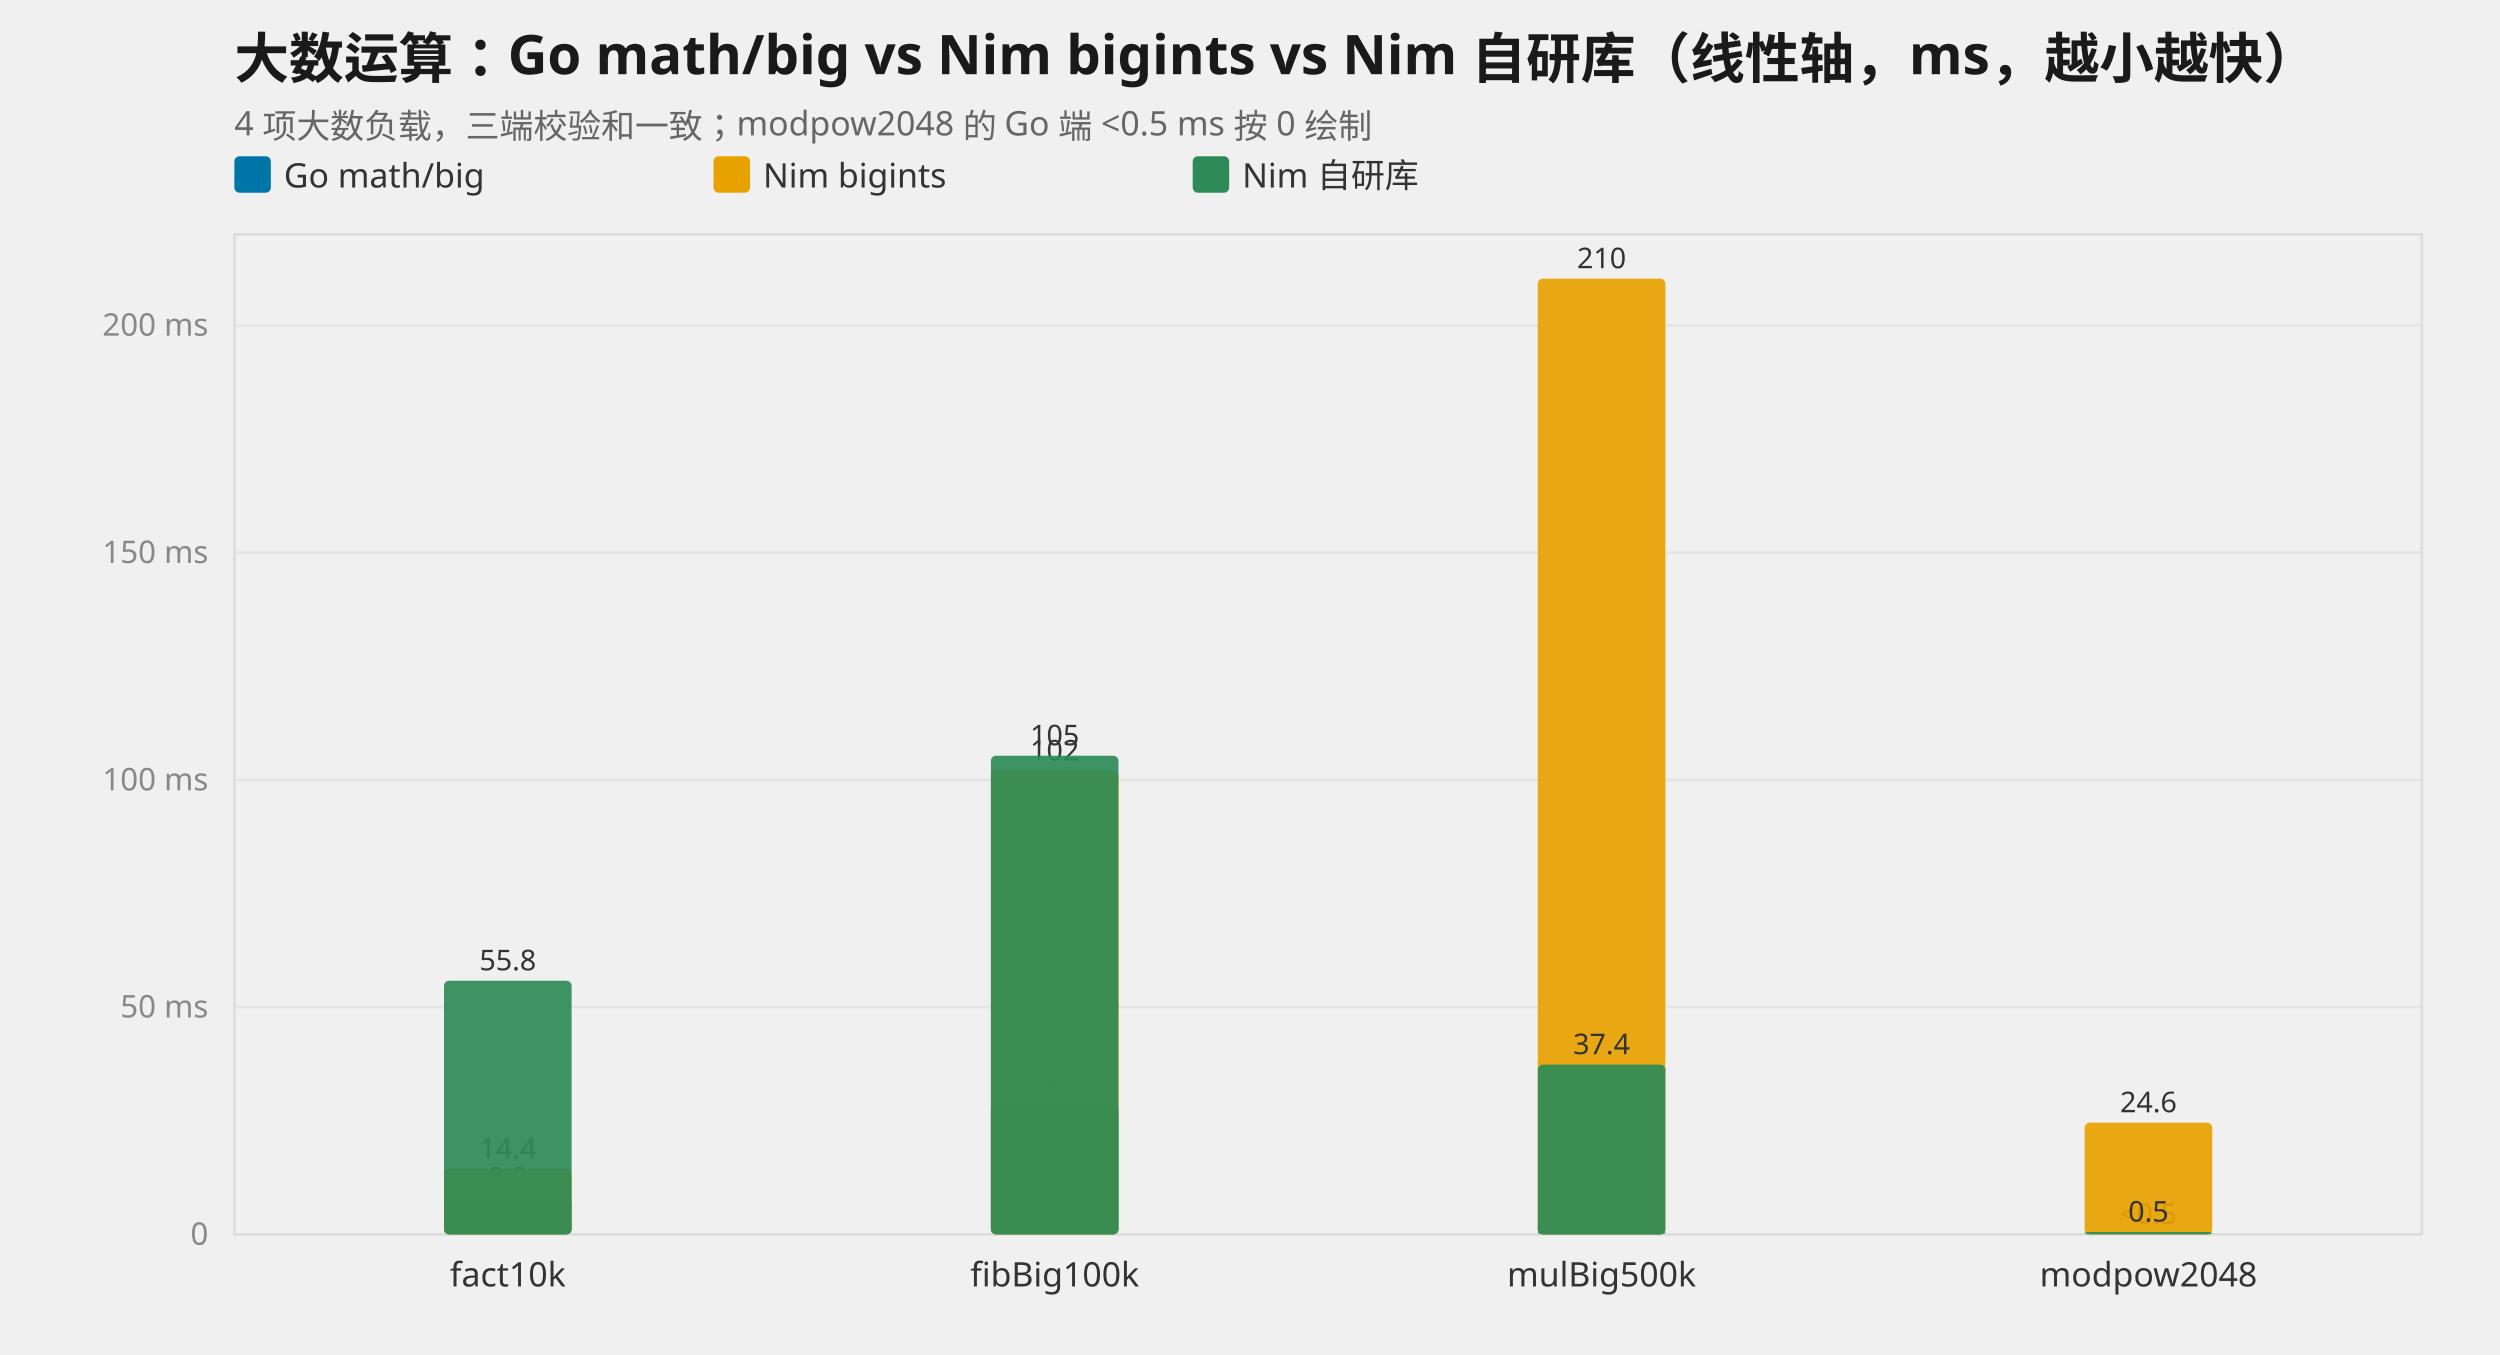
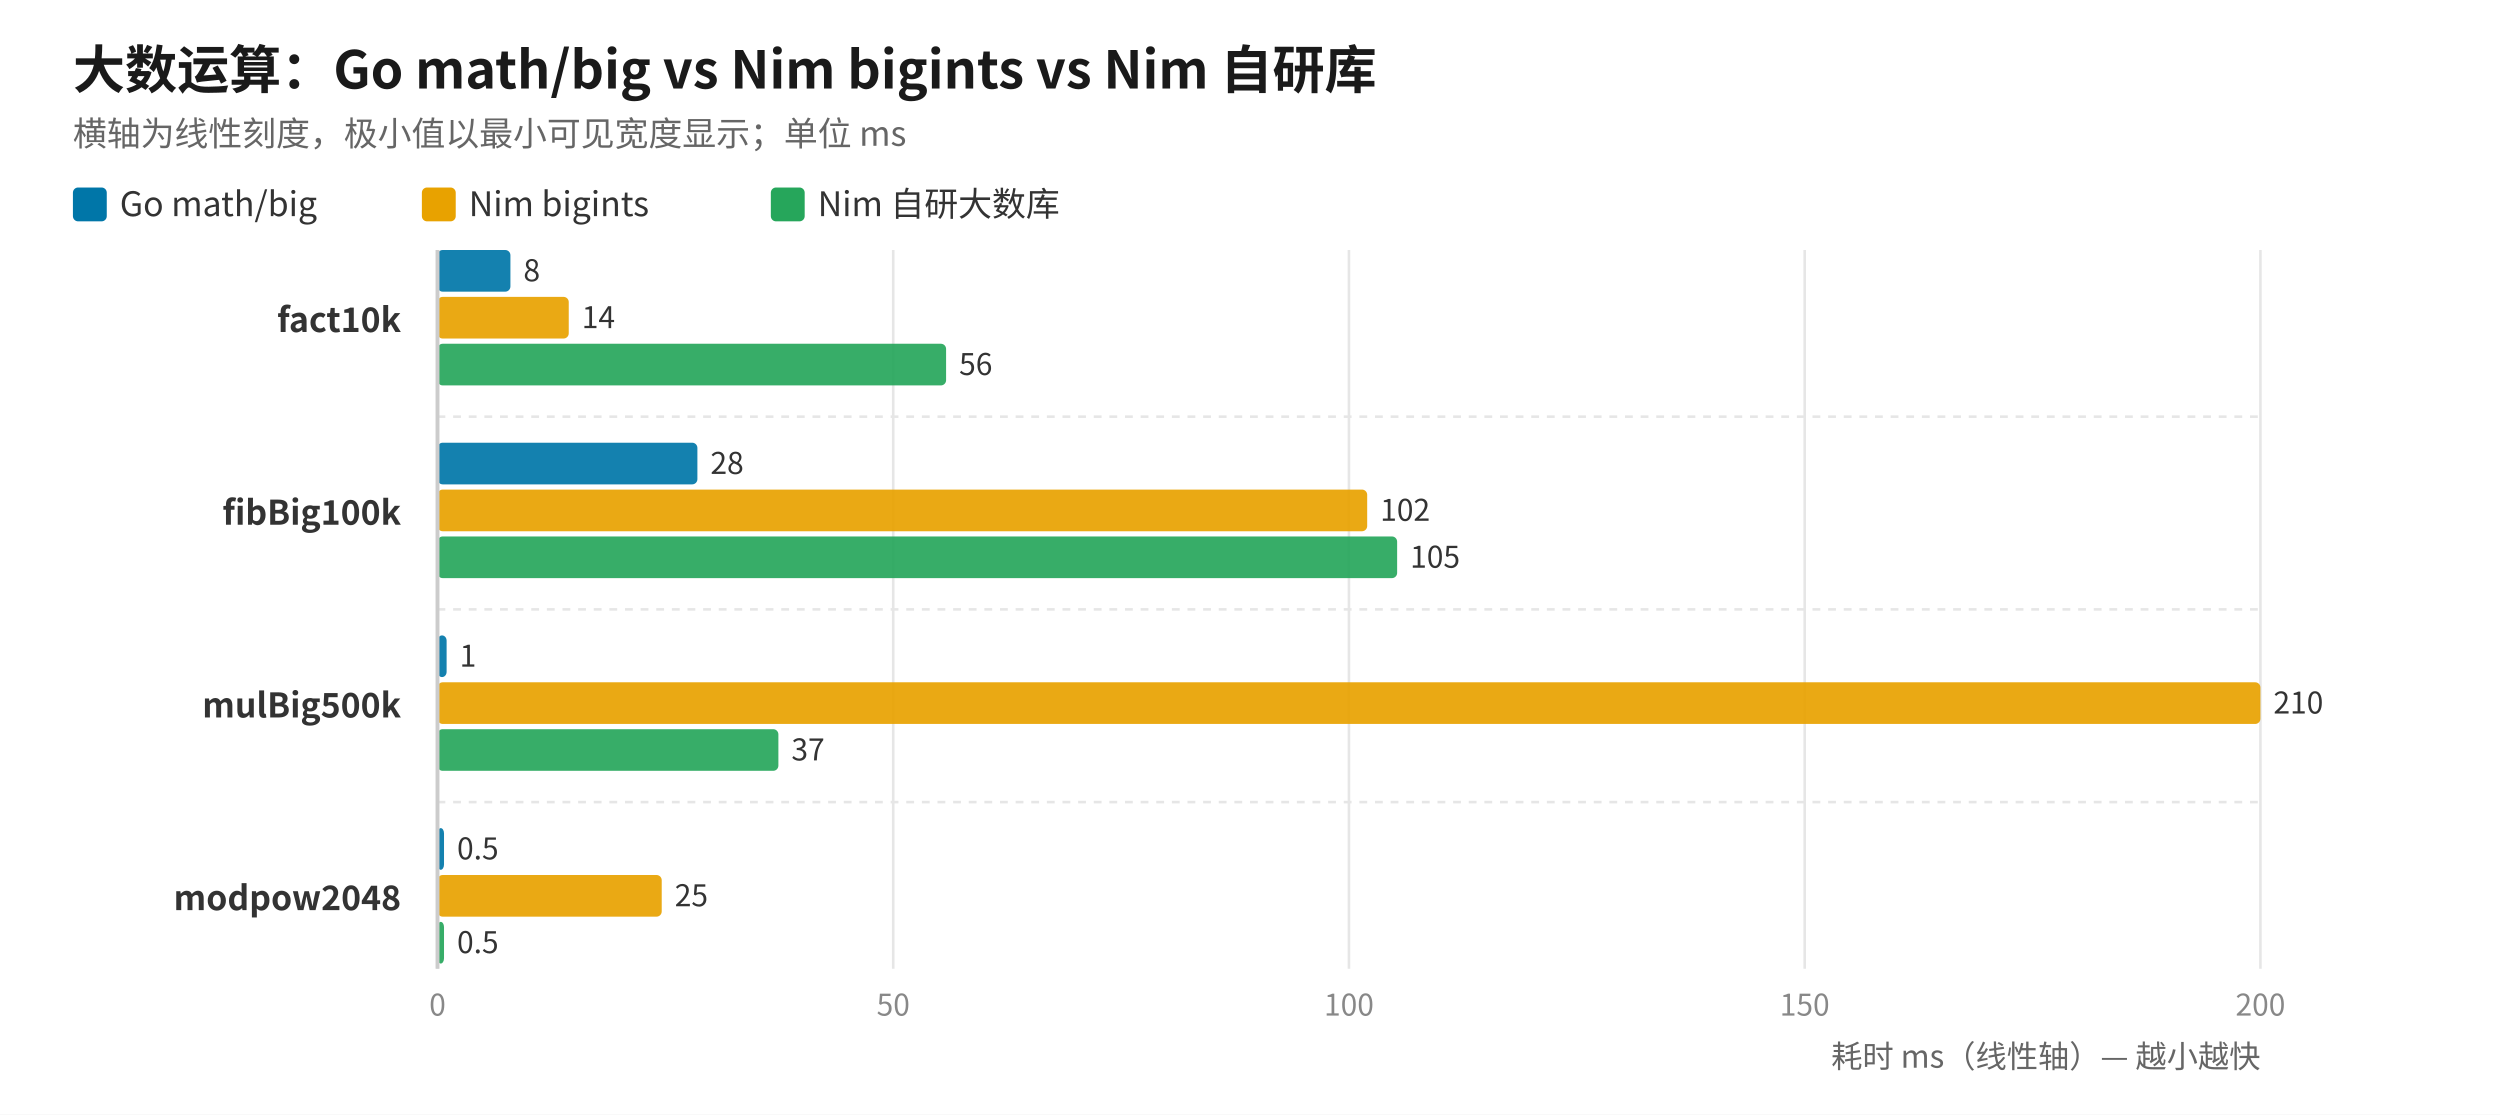
- <svg xmlns="http://www.w3.org/2000/svg" width="960" height="520" viewBox="0 0 960 520" font-family="'Segoe UI','Microsoft YaHei','PingFang SC',sans-serif">
-   <text x="90" y="30" font-size="21" font-weight="700" fill="#1a1a1a">大数运算：Go math/big vs Nim bigints vs Nim 自研库（线性轴，ms，越小越快）</text>
-   <text x="90" y="52" font-size="13" fill="#666">4 项大数负载，三端校验和一致；modpow2048 的 Go 端 &lt;0.5 ms 按 0 绘制</text>
-   <rect x="90" y="60" width="14" height="14" rx="2" fill="#0076A8" />
-   <text x="109" y="72" font-size="13" fill="#333">Go math/big</text>
-   <rect x="274" y="60" width="14" height="14" rx="2" fill="#E8A200" />
-   <text x="293" y="72" font-size="13" fill="#333">Nim bigints</text>
-   <rect x="458" y="60" width="14" height="14" rx="2" fill="#2E8B57" />
-   <text x="477" y="72" font-size="13" fill="#333">Nim 自研库</text>
-   <line x1="90" y1="474.0" x2="930" y2="474.0" stroke="#e5e5e5" stroke-width="1" />
-   <text x="80" y="478.0" font-size="12" fill="#888" text-anchor="end">0</text>
-   <line x1="90" y1="386.7" x2="930" y2="386.7" stroke="#e5e5e5" stroke-width="1" />
-   <text x="80" y="390.7" font-size="12" fill="#888" text-anchor="end">50 ms</text>
-   <line x1="90" y1="299.5" x2="930" y2="299.5" stroke="#e5e5e5" stroke-width="1" />
-   <text x="80" y="303.5" font-size="12" fill="#888" text-anchor="end">100 ms</text>
-   <line x1="90" y1="212.2" x2="930" y2="212.2" stroke="#e5e5e5" stroke-width="1" />
-   <text x="80" y="216.2" font-size="12" fill="#888" text-anchor="end">150 ms</text>
-   <line x1="90" y1="124.9" x2="930" y2="124.9" stroke="#e5e5e5" stroke-width="1" />
-   <text x="80" y="128.9" font-size="12" fill="#888" text-anchor="end">200 ms</text>
-   <rect x="90" y="90" width="840" height="384" fill="none" stroke="#ddd" stroke-width="1" />
-   <text x="195" y="494" font-size="13" fill="#333" text-anchor="middle">fact10k</text>
-   <rect x="170.5" y="460.0" width="49.0" height="14.0" rx="2" fill="#0076A8" opacity="0.92" />
-   <text x="195.0" y="456.0" font-size="11" fill="#333" text-anchor="middle">8.0</text>
-   <rect x="170.5" y="448.9" width="49.0" height="25.1" rx="2" fill="#E8A200" opacity="0.92" />
-   <text x="195.0" y="444.9" font-size="11" fill="#333" text-anchor="middle">14.4</text>
-   <rect x="170.5" y="376.6" width="49.0" height="97.4" rx="2" fill="#2E8B57" opacity="0.92" />
-   <text x="195.0" y="372.6" font-size="11" fill="#333" text-anchor="middle">55.8</text>
-   <text x="405" y="494" font-size="13" fill="#333" text-anchor="middle">fibBig100k</text>
-   <rect x="380.5" y="424.2" width="49.0" height="49.8" rx="2" fill="#0076A8" opacity="0.92" />
-   <text x="405.0" y="420.2" font-size="11" fill="#333" text-anchor="middle">28.5</text>
-   <rect x="380.5" y="296.0" width="49.0" height="178.0" rx="2" fill="#E8A200" opacity="0.92" />
-   <text x="405.0" y="292.0" font-size="11" fill="#333" text-anchor="middle">102</text>
-   <rect x="380.5" y="290.2" width="49.0" height="183.8" rx="2" fill="#2E8B57" opacity="0.92" />
-   <text x="405.0" y="286.2" font-size="11" fill="#333" text-anchor="middle">105</text>
-   <text x="615" y="494" font-size="13" fill="#333" text-anchor="middle">mulBig500k</text>
-   <rect x="590.5" y="472.3" width="49.0" height="1.7" rx="2" fill="#0076A8" opacity="0.92" />
-   <text x="615.0" y="468.3" font-size="11" fill="#333" text-anchor="middle">1.0</text>
-   <rect x="590.5" y="107.0" width="49.0" height="367.0" rx="2" fill="#E8A200" opacity="0.92" />
-   <text x="615.0" y="103.0" font-size="11" fill="#333" text-anchor="middle">210</text>
-   <rect x="590.5" y="408.8" width="49.0" height="65.2" rx="2" fill="#2E8B57" opacity="0.92" />
-   <text x="615.0" y="404.8" font-size="11" fill="#333" text-anchor="middle">37.4</text>
-   <text x="825" y="494" font-size="13" fill="#333" text-anchor="middle">modpow2048</text>
-   <rect x="800.5" y="474.0" width="49.0" height="0.0" rx="2" fill="#0076A8" opacity="0.92" />
-   <text x="825.0" y="470.0" font-size="11" fill="#333" text-anchor="middle">&lt;0.5</text>
-   <rect x="800.5" y="431.1" width="49.0" height="42.9" rx="2" fill="#E8A200" opacity="0.92" />
-   <text x="825.0" y="427.1" font-size="11" fill="#333" text-anchor="middle">24.6</text>
-   <rect x="800.5" y="473.1" width="49.0" height="0.9" rx="2" fill="#2E8B57" opacity="0.92" />
-   <text x="825.0" y="469.1" font-size="11" fill="#333" text-anchor="middle">0.5</text>
+ <svg xmlns="http://www.w3.org/2000/svg" width="960" height="428" viewBox="0 0 960 428" style="max-width:100%;height:auto" font-family="system-ui,-apple-system,'Segoe UI','Microsoft YaHei','PingFang SC','Noto Sans CJK SC',sans-serif">
+   <rect x="0" y="0" width="960" height="428" fill="#ffffff" />
+   <text x="28" y="34" font-size="20" font-weight="700" fill="#1a1a1a">大数运算：Go math/big vs Nim bigints vs Nim 自研库</text>
+   <text x="28" y="56" font-size="13" fill="#666666">横轴为线性刻度，极小值以最小可见宽度显示；单位 ms</text>
+   <rect x="28" y="72" width="13" height="13" rx="2" fill="#0076A8" />
+   <text x="46" y="83" font-size="13" fill="#333">Go math/big</text>
+   <rect x="162" y="72" width="13" height="13" rx="2" fill="#E8A200" />
+   <text x="180" y="83" font-size="13" fill="#333">Nim bigints</text>
+   <rect x="296" y="72" width="13" height="13" rx="2" fill="#26A65B" />
+   <text x="314" y="83" font-size="13" fill="#333">Nim 自研大数库</text>
+   <line x1="168.0" y1="96" x2="168.0" y2="372.0" stroke="#e6e6e6" stroke-width="1" />
+   <text x="168.0" y="390" font-size="11.5" fill="#888888" text-anchor="middle">0</text>
+   <line x1="343.0" y1="96" x2="343.0" y2="372.0" stroke="#e6e6e6" stroke-width="1" />
+   <text x="343.0" y="390" font-size="11.5" fill="#888888" text-anchor="middle">50</text>
+   <line x1="518.0" y1="96" x2="518.0" y2="372.0" stroke="#e6e6e6" stroke-width="1" />
+   <text x="518.0" y="390" font-size="11.5" fill="#888888" text-anchor="middle">100</text>
+   <line x1="693.0" y1="96" x2="693.0" y2="372.0" stroke="#e6e6e6" stroke-width="1" />
+   <text x="693.0" y="390" font-size="11.5" fill="#888888" text-anchor="middle">150</text>
+   <line x1="868.0" y1="96" x2="868.0" y2="372.0" stroke="#e6e6e6" stroke-width="1" />
+   <text x="868.0" y="390" font-size="11.5" fill="#888888" text-anchor="middle">200</text>
+   <text x="868.0" y="410" font-size="12" fill="#666666" text-anchor="end">耗时 ms（线性轴）— 越小越快</text>
+   <rect x="168.0" y="96.0" width="28.0" height="16" rx="2" fill="#0076A8" opacity="0.92" />
+   <text x="201.0" y="108.0" font-size="11.5" fill="#333">8</text>
+   <rect x="168.0" y="114.0" width="50.4" height="16" rx="2" fill="#E8A200" opacity="0.92" />
+   <text x="223.4" y="126.0" font-size="11.5" fill="#333">14</text>
+   <rect x="168.0" y="132.0" width="195.3" height="16" rx="2" fill="#26A65B" opacity="0.92" />
+   <text x="368.3" y="144.0" font-size="11.5" fill="#333">56</text>
+   <text x="154" y="127.5" font-size="13" font-weight="600" fill="#333" text-anchor="end">fact10k</text>
+   <rect x="168.0" y="170.0" width="99.8" height="16" rx="2" fill="#0076A8" opacity="0.92" />
+   <text x="272.8" y="182.0" font-size="11.5" fill="#333">28</text>
+   <rect x="168.0" y="188.0" width="357.0" height="16" rx="2" fill="#E8A200" opacity="0.92" />
+   <text x="530.0" y="200.0" font-size="11.5" fill="#333">102</text>
+   <rect x="168.0" y="206.0" width="368.5" height="16" rx="2" fill="#26A65B" opacity="0.92" />
+   <text x="541.5" y="218.0" font-size="11.5" fill="#333">105</text>
+   <text x="154" y="201.5" font-size="13" font-weight="600" fill="#333" text-anchor="end">fibBig100k</text>
+   <line x1="168" y1="160.0" x2="868.0" y2="160.0" stroke="#e6e6e6" stroke-width="1" stroke-dasharray="3 3" />
+   <rect x="168.0" y="244.0" width="3.5" height="16" rx="2" fill="#0076A8" opacity="0.92" />
+   <text x="176.5" y="256.0" font-size="11.5" fill="#333">1</text>
+   <rect x="168.0" y="262.0" width="700.0" height="16" rx="2" fill="#E8A200" opacity="0.92" />
+   <text x="873.0" y="274.0" font-size="11.5" fill="#333">210</text>
+   <rect x="168.0" y="280.0" width="130.9" height="16" rx="2" fill="#26A65B" opacity="0.92" />
+   <text x="303.9" y="292.0" font-size="11.5" fill="#333">37</text>
+   <text x="154" y="275.5" font-size="13" font-weight="600" fill="#333" text-anchor="end">mulBig500k</text>
+   <line x1="168" y1="234.0" x2="868.0" y2="234.0" stroke="#e6e6e6" stroke-width="1" stroke-dasharray="3 3" />
+   <rect x="168.0" y="318.0" width="2.5" height="16" rx="2" fill="#0076A8" opacity="0.92" />
+   <text x="175.5" y="330.0" font-size="11.5" fill="#333">0.5</text>
+   <rect x="168.0" y="336.0" width="86.1" height="16" rx="2" fill="#E8A200" opacity="0.92" />
+   <text x="259.1" y="348.0" font-size="11.5" fill="#333">25</text>
+   <rect x="168.0" y="354.0" width="2.5" height="16" rx="2" fill="#26A65B" opacity="0.92" />
+   <text x="175.5" y="366.0" font-size="11.5" fill="#333">0.5</text>
+   <text x="154" y="349.5" font-size="13" font-weight="600" fill="#333" text-anchor="end">modpow2048</text>
+   <line x1="168" y1="308.0" x2="868.0" y2="308.0" stroke="#e6e6e6" stroke-width="1" stroke-dasharray="3 3" />
+   <line x1="168.0" y1="96" x2="168.0" y2="372.0" stroke="#cccccc" stroke-width="1.5" />
</svg>
